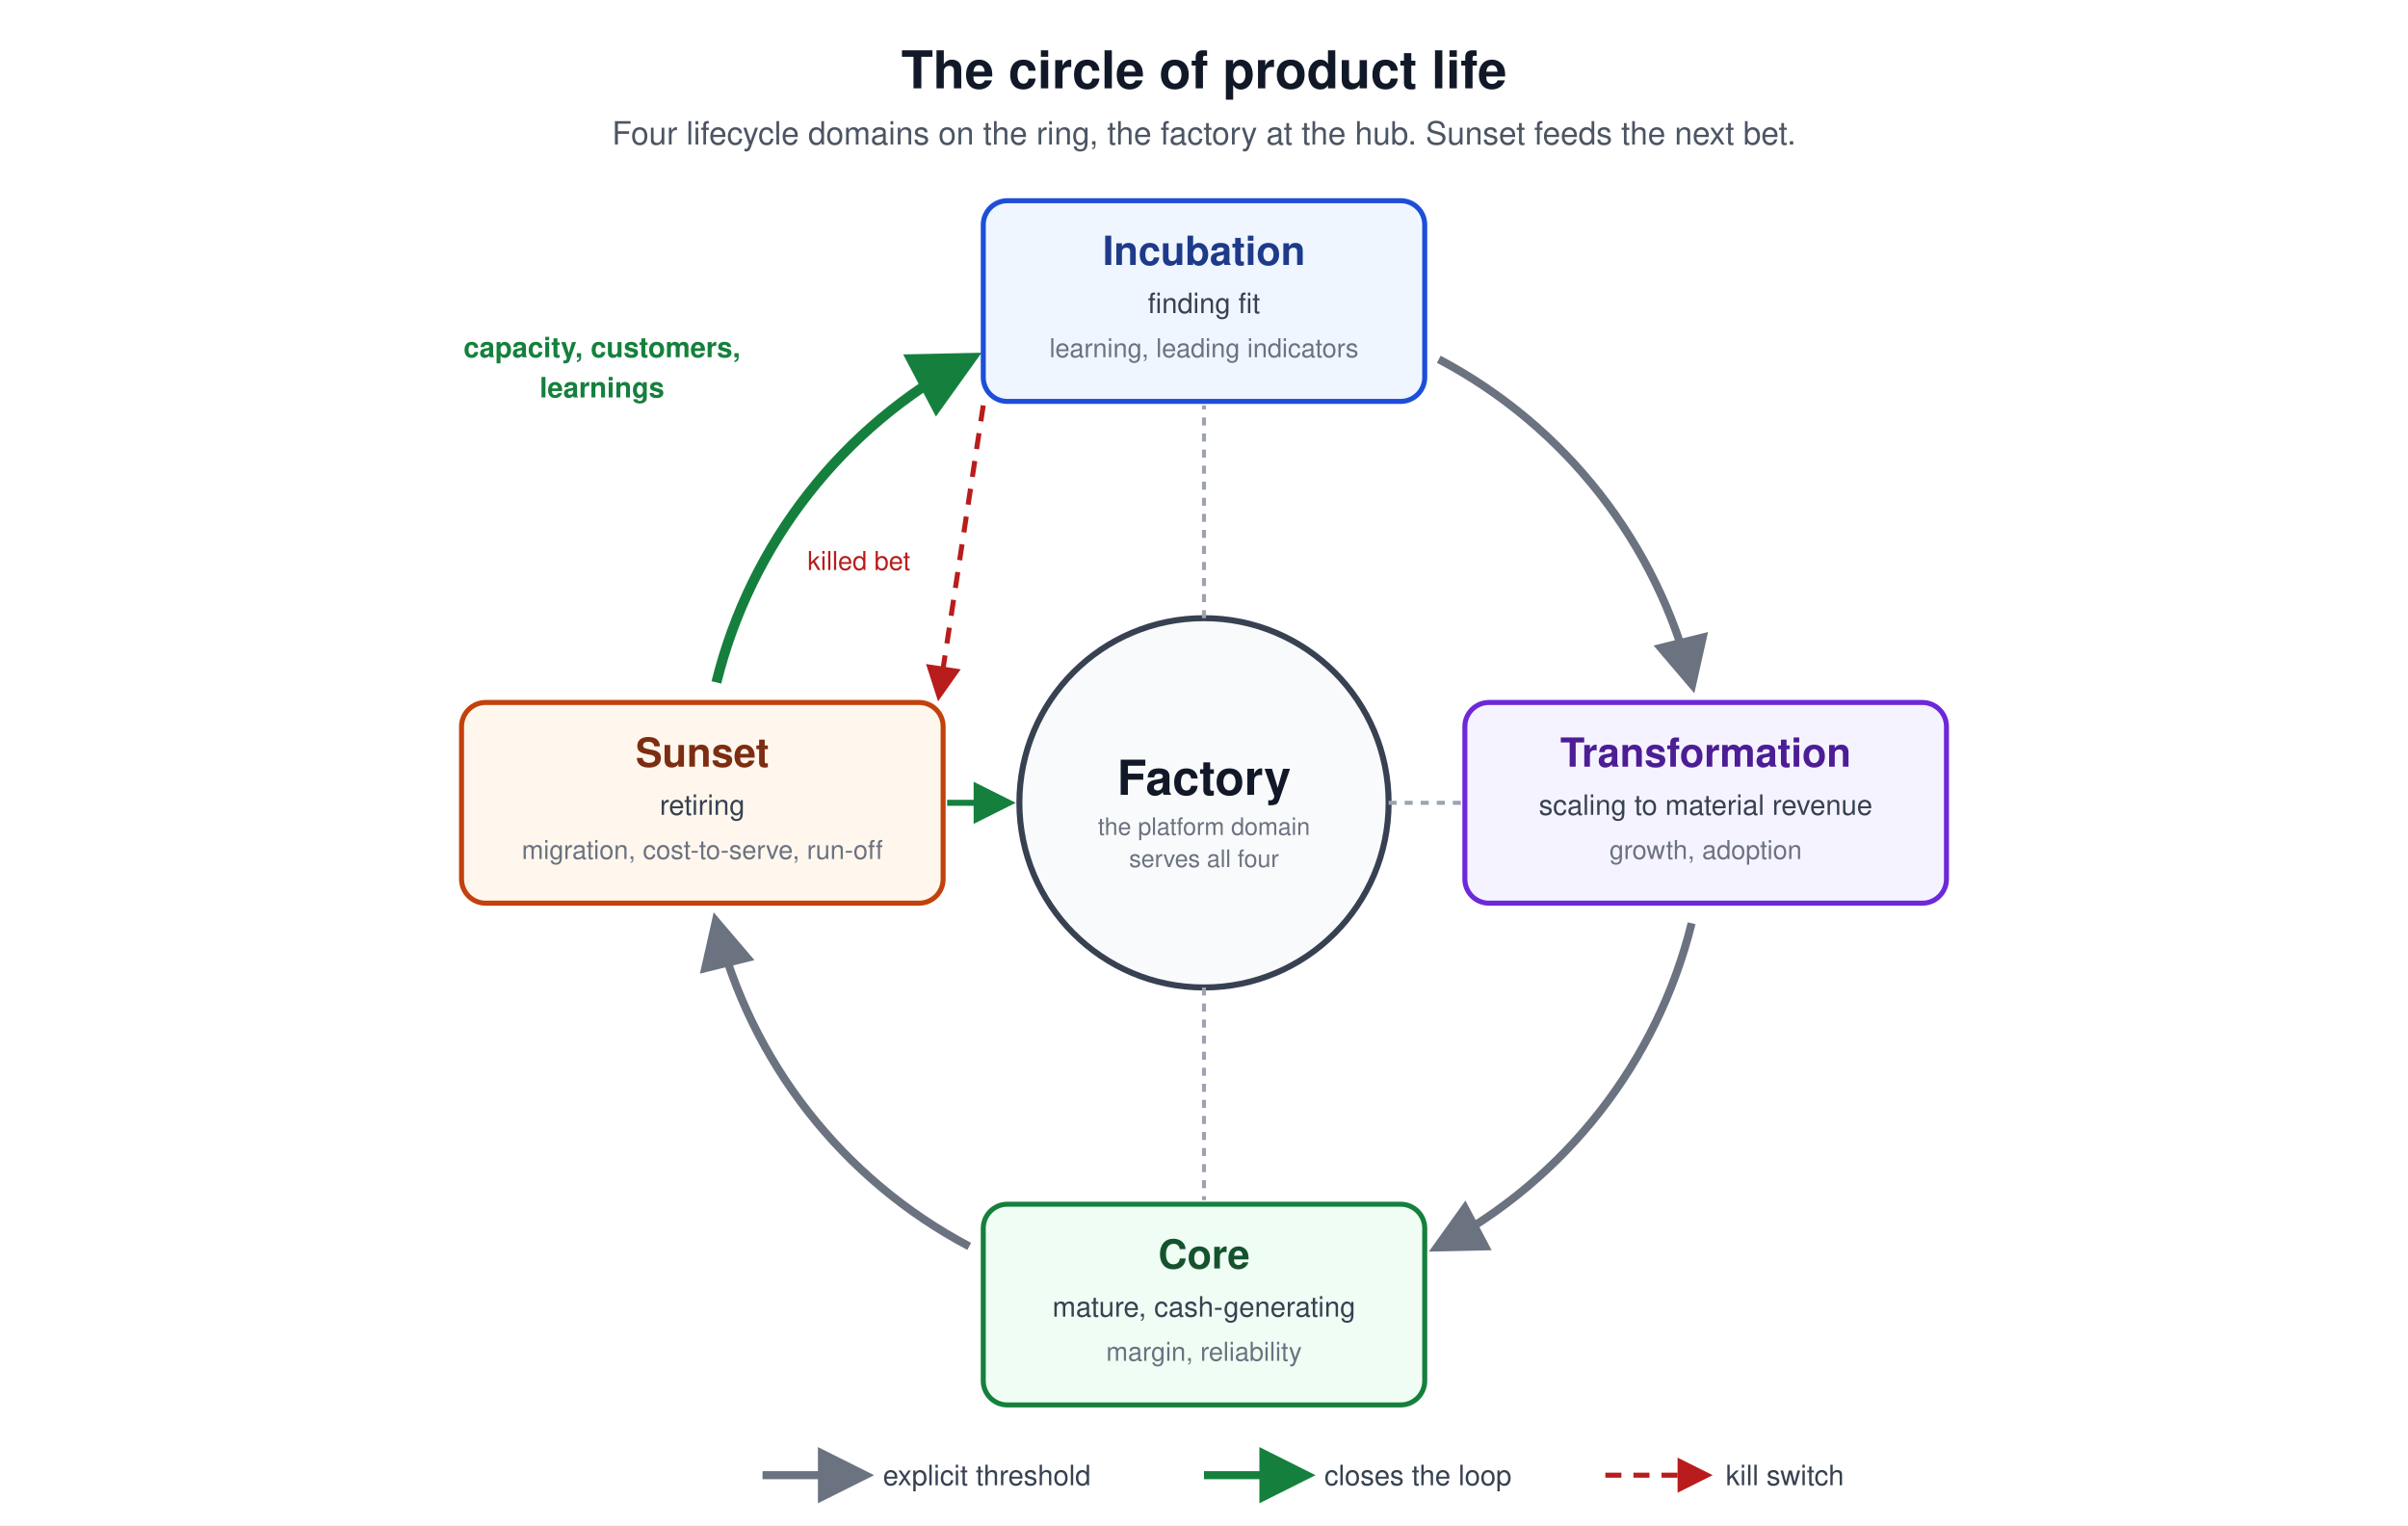
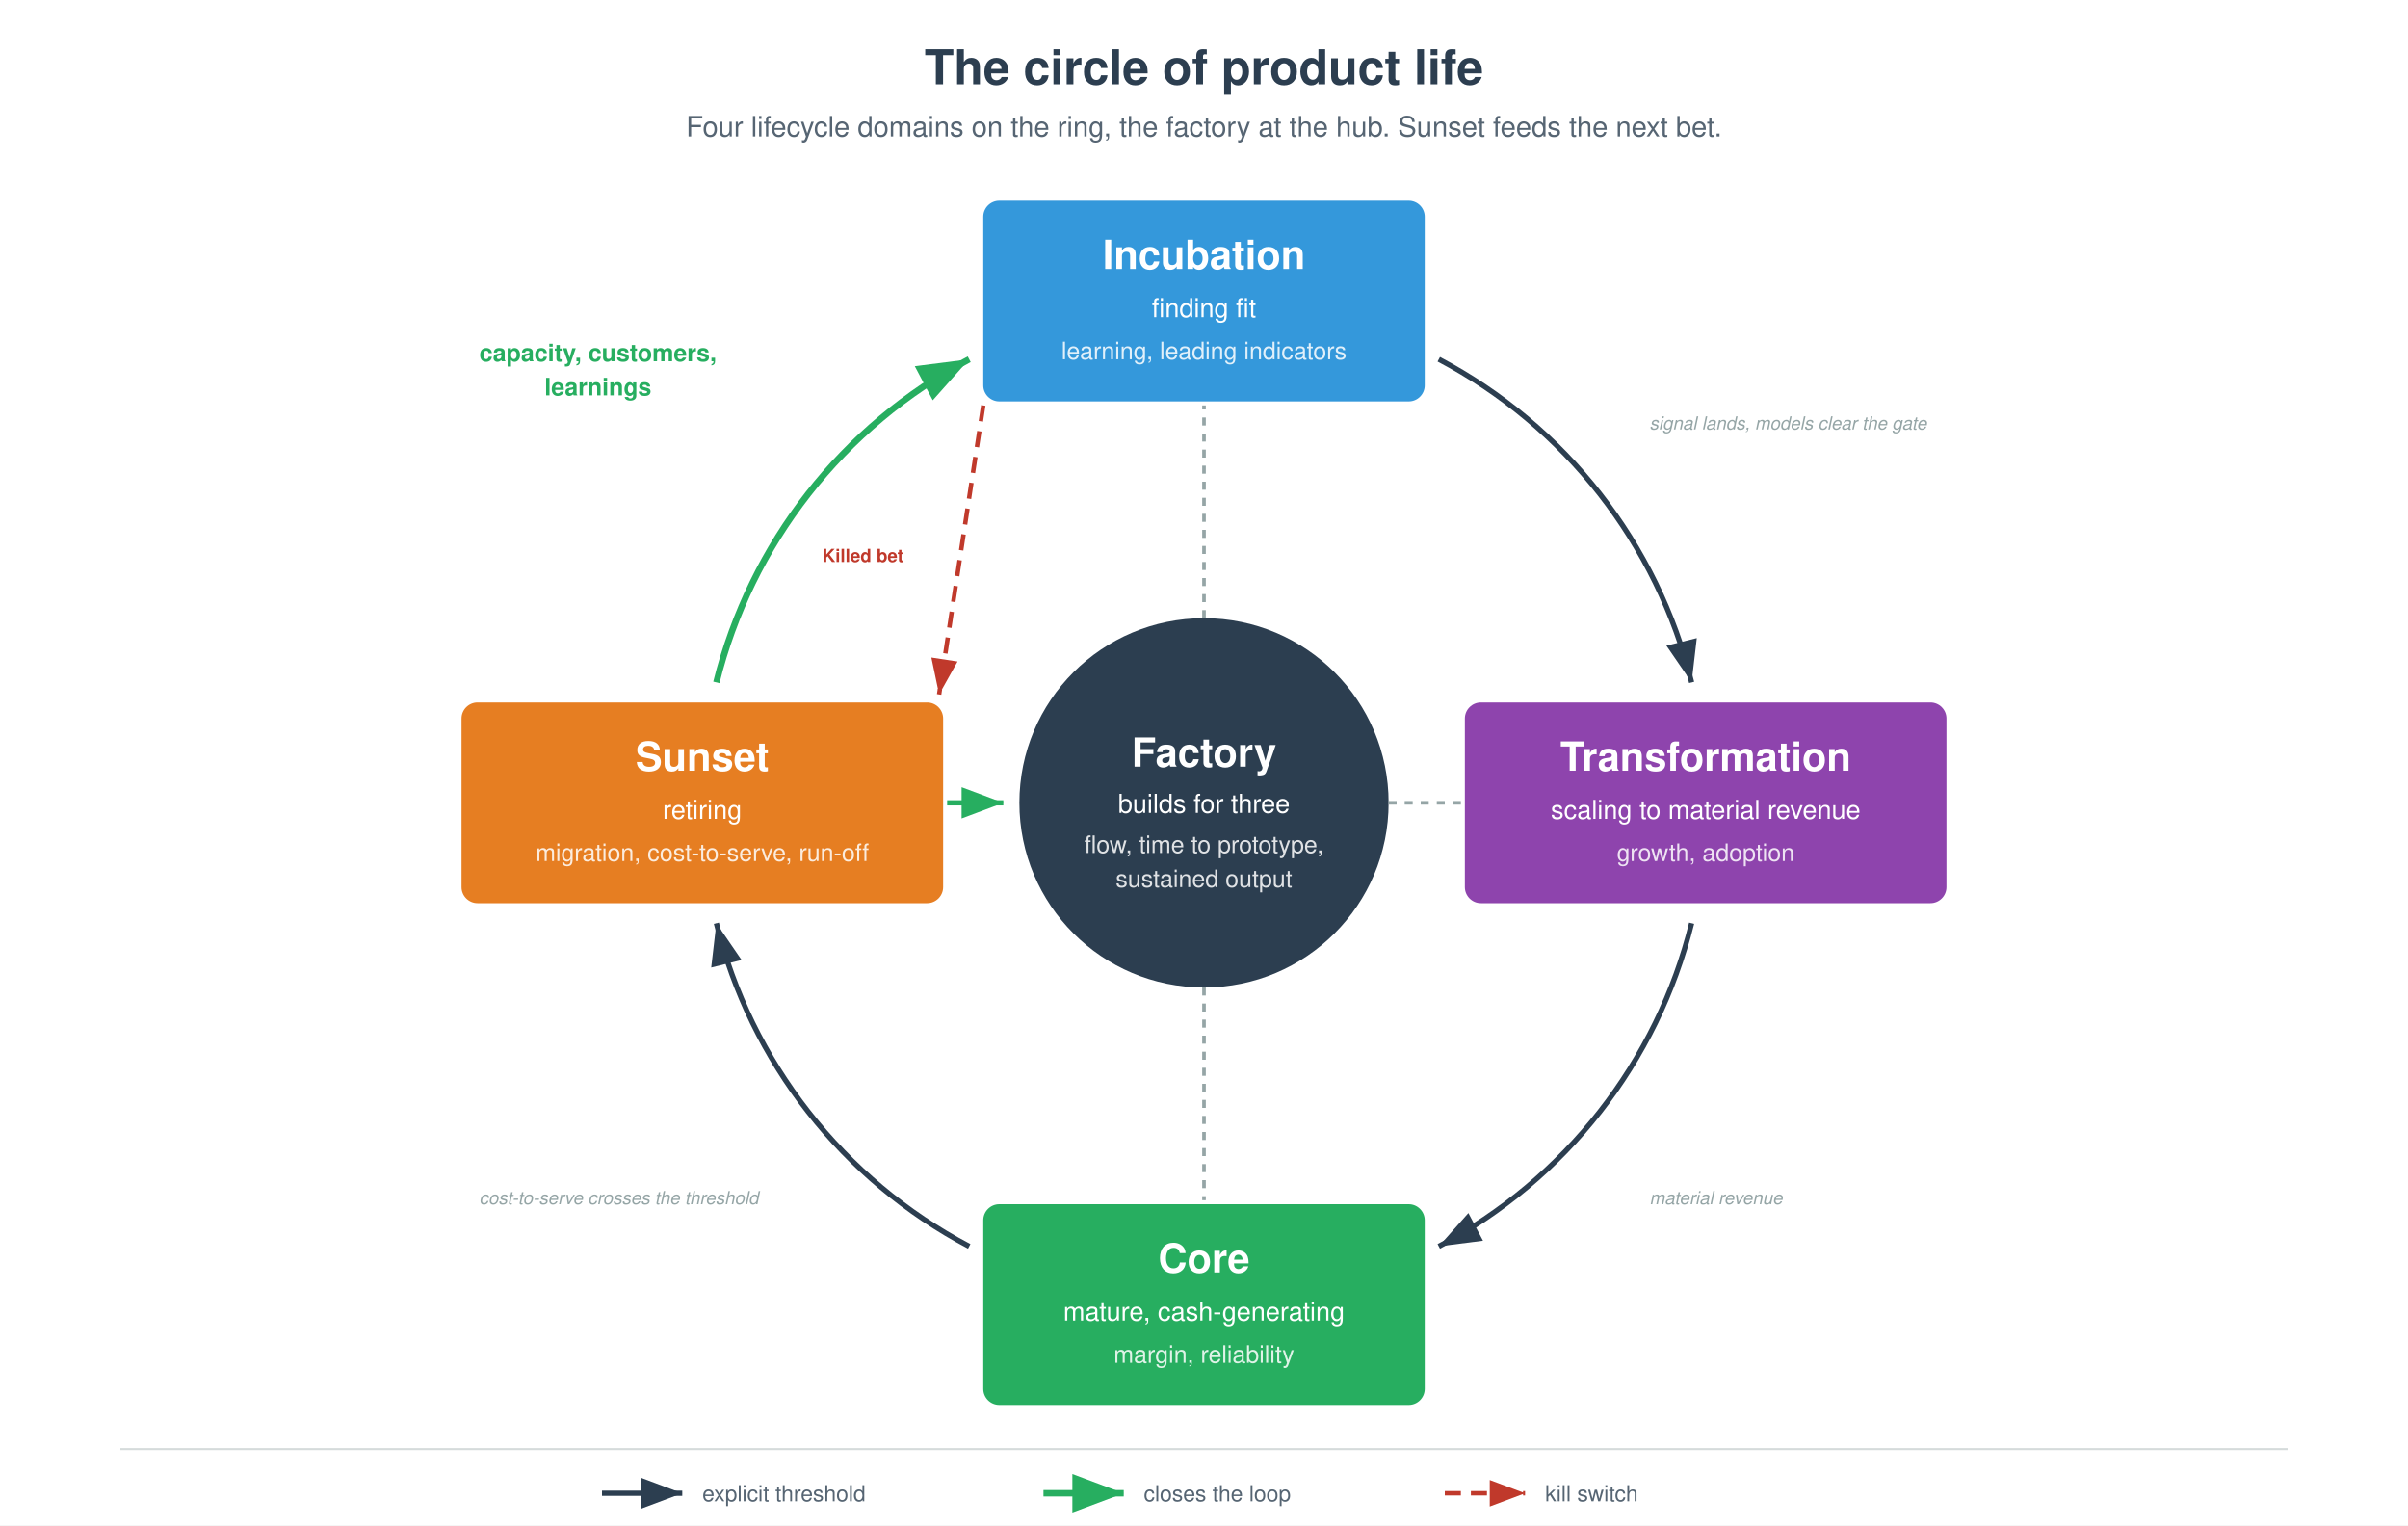
- <svg xmlns="http://www.w3.org/2000/svg" width="1200" height="760" viewBox="0 0 1200 760" font-family="Segoe UI, Helvetica, Arial, sans-serif">
+ <svg xmlns="http://www.w3.org/2000/svg" width="1200" height="760" viewBox="0 0 1200 760" font-family="'Segoe UI', system-ui, -apple-system, Helvetica, Arial, sans-serif">
  <defs>
-     <marker id="ar" viewBox="0 0 10 10" refX="8" refY="5" markerWidth="7" markerHeight="7" orient="auto">
-       <path d="M0 0 L10 5 L0 10 Z" fill="#6b7280" />
+     <marker id="arr" markerWidth="8" markerHeight="6" refX="8" refY="3" orient="auto-start-reverse">
+       <path d="M0,0 L8,3 L0,6" fill="#2c3e50" />
    </marker>
-     <marker id="arG" viewBox="0 0 10 10" refX="8" refY="5" markerWidth="7" markerHeight="7" orient="auto">
-       <path d="M0 0 L10 5 L0 10 Z" fill="#15803d" />
+     <marker id="arr-green" markerWidth="8" markerHeight="6" refX="8" refY="3" orient="auto-start-reverse">
+       <path d="M0,0 L8,3 L0,6" fill="#27ae60" />
    </marker>
-     <marker id="arR" viewBox="0 0 10 10" refX="8" refY="5" markerWidth="7" markerHeight="7" orient="auto">
-       <path d="M0 0 L10 5 L0 10 Z" fill="#b91c1c" />
+     <marker id="arr-red" markerWidth="8" markerHeight="6" refX="8" refY="3" orient="auto-start-reverse">
+       <path d="M0,0 L8,3 L0,6" fill="#c0392b" />
    </marker>
  </defs>
  <rect width="1200" height="760" fill="#ffffff" />
-   <text x="600" y="44" text-anchor="middle" font-size="26" font-weight="700" fill="#111827">The circle of product life</text>
-   <text x="600" y="72" text-anchor="middle" font-size="16" fill="#4b5563">Four lifecycle domains on the ring, the factory at the hub. Sunset feeds the next bet.</text>
-   <path d="M 717 179 A 250 250 0 0 1 843 340" fill="none" stroke="#6b7280" stroke-width="4" marker-end="url(#ar)" />
-   <path d="M 843 460 A 250 250 0 0 1 717 621" fill="none" stroke="#6b7280" stroke-width="4" marker-end="url(#ar)" />
-   <path d="M 483 621 A 250 250 0 0 1 357 460" fill="none" stroke="#6b7280" stroke-width="4" marker-end="url(#ar)" />
-   <path d="M 357 340 A 250 250 0 0 1 483 179" fill="none" stroke="#15803d" stroke-width="5" marker-end="url(#arG)" />
-   <text x="300" y="178" text-anchor="middle" font-size="14" font-weight="700" fill="#15803d">capacity, customers,</text>
-   <text x="300" y="198" text-anchor="middle" font-size="14" font-weight="700" fill="#15803d">learnings</text>
-   <path d="M 490 202 L 468 346" fill="none" stroke="#b91c1c" stroke-width="2.5" stroke-dasharray="8 6" marker-end="url(#arR)" />
-   <text x="428" y="284" text-anchor="middle" font-size="13" fill="#b91c1c">killed bet</text>
-   <rect x="490" y="100" width="220" height="100" rx="12" fill="#eff6ff" stroke="#1d4ed8" stroke-width="2.5" />
-   <text x="600" y="132" text-anchor="middle" font-size="20" font-weight="700" fill="#1e3a8a">Incubation</text>
-   <text x="600" y="156" text-anchor="middle" font-size="14" fill="#374151">finding fit</text>
-   <text x="600" y="178" text-anchor="middle" font-size="13" fill="#6b7280">learning, leading indicators</text>
-   <rect x="730" y="350" width="240" height="100" rx="12" fill="#f5f3ff" stroke="#6d28d9" stroke-width="2.5" />
-   <text x="850" y="382" text-anchor="middle" font-size="20" font-weight="700" fill="#4c1d95">Transformation</text>
-   <text x="850" y="406" text-anchor="middle" font-size="14" fill="#374151">scaling to material revenue</text>
-   <text x="850" y="428" text-anchor="middle" font-size="13" fill="#6b7280">growth, adoption</text>
-   <rect x="490" y="600" width="220" height="100" rx="12" fill="#f0fdf4" stroke="#15803d" stroke-width="2.5" />
-   <text x="600" y="632" text-anchor="middle" font-size="20" font-weight="700" fill="#14532d">Core</text>
-   <text x="600" y="656" text-anchor="middle" font-size="14" fill="#374151">mature, cash-generating</text>
-   <text x="600" y="678" text-anchor="middle" font-size="13" fill="#6b7280">margin, reliability</text>
-   <rect x="230" y="350" width="240" height="100" rx="12" fill="#fff7ed" stroke="#c2410c" stroke-width="2.5" />
-   <text x="350" y="382" text-anchor="middle" font-size="20" font-weight="700" fill="#7c2d12">Sunset</text>
-   <text x="350" y="406" text-anchor="middle" font-size="14" fill="#374151">retiring</text>
-   <text x="350" y="428" text-anchor="middle" font-size="13" fill="#6b7280">migration, cost-to-serve, run-off</text>
-   <circle cx="600" cy="400" r="92" fill="#f9fafb" stroke="#374151" stroke-width="3" />
-   <text x="600" y="396" text-anchor="middle" font-size="24" font-weight="700" fill="#111827">Factory</text>
-   <text x="600" y="416" text-anchor="middle" font-size="12" fill="#6b7280">the platform domain</text>
-   <text x="600" y="432" text-anchor="middle" font-size="12" fill="#6b7280">serves all four</text>
-   <line x1="600" y1="308" x2="600" y2="202" stroke="#9ca3af" stroke-width="2" stroke-dasharray="4 4" />
-   <line x1="692" y1="400" x2="728" y2="400" stroke="#9ca3af" stroke-width="2" stroke-dasharray="4 4" />
-   <line x1="600" y1="492" x2="600" y2="598" stroke="#9ca3af" stroke-width="2" stroke-dasharray="4 4" />
-   <line x1="472" y1="400" x2="502" y2="400" stroke="#15803d" stroke-width="3" marker-end="url(#arG)" />
-   <line x1="380" y1="735" x2="430" y2="735" stroke="#6b7280" stroke-width="4" marker-end="url(#ar)" />
-   <text x="440" y="740" font-size="14" fill="#374151">explicit threshold</text>
-   <line x1="600" y1="735" x2="650" y2="735" stroke="#15803d" stroke-width="4" marker-end="url(#arG)" />
-   <text x="660" y="740" font-size="14" fill="#374151">closes the loop</text>
-   <line x1="800" y1="735" x2="850" y2="735" stroke="#b91c1c" stroke-width="2.5" stroke-dasharray="8 6" marker-end="url(#arR)" />
-   <text x="860" y="740" font-size="14" fill="#374151">kill switch</text>
+   <text x="600" y="42" text-anchor="middle" font-size="24" font-weight="700" fill="#2c3e50">The circle of product life</text>
+   <text x="600" y="68" text-anchor="middle" font-size="14" fill="#566573">Four lifecycle domains on the ring, the factory at the hub. Sunset feeds the next bet.</text>
+   <path d="M 717 179 A 250 250 0 0 1 843 340" fill="none" stroke="#2c3e50" stroke-width="2.6" marker-end="url(#arr)" />
+   <path d="M 843 460 A 250 250 0 0 1 717 621" fill="none" stroke="#2c3e50" stroke-width="2.6" marker-end="url(#arr)" />
+   <path d="M 483 621 A 250 250 0 0 1 357 460" fill="none" stroke="#2c3e50" stroke-width="2.6" marker-end="url(#arr)" />
+   <path d="M 357 340 A 250 250 0 0 1 483 179" fill="none" stroke="#27ae60" stroke-width="3.2" marker-end="url(#arr-green)" />
+   <text x="298" y="180" text-anchor="middle" font-size="12" font-weight="600" fill="#27ae60">capacity, customers,</text>
+   <text x="298" y="197" text-anchor="middle" font-size="12" font-weight="600" fill="#27ae60">learnings</text>
+   <text x="822" y="214" text-anchor="start" font-size="9" fill="#95a5a6" font-style="italic">signal lands, models clear the gate</text>
+   <text x="822" y="600" text-anchor="start" font-size="9" fill="#95a5a6" font-style="italic">material revenue</text>
+   <text x="378" y="600" text-anchor="end" font-size="9" fill="#95a5a6" font-style="italic">cost-to-serve crosses the threshold</text>
+   <path d="M 490 202 L 468 346" fill="none" stroke="#c0392b" stroke-width="2.2" stroke-dasharray="8 5" marker-end="url(#arr-red)" />
+   <text x="430" y="280" text-anchor="middle" font-size="9" font-weight="600" fill="#c0392b">Killed bet</text>
+   <rect x="490" y="100" width="220" height="100" rx="8" fill="#3498db" />
+   <text x="600" y="134" text-anchor="middle" font-size="20" font-weight="600" fill="#fff">Incubation</text>
+   <text x="600" y="158" text-anchor="middle" font-size="13" font-weight="500" fill="#fff">finding fit</text>
+   <text x="600" y="179" text-anchor="middle" font-size="12" fill="#fff" opacity="0.85">learning, leading indicators</text>
+   <rect x="730" y="350" width="240" height="100" rx="8" fill="#8e44ad" />
+   <text x="850" y="384" text-anchor="middle" font-size="20" font-weight="600" fill="#fff">Transformation</text>
+   <text x="850" y="408" text-anchor="middle" font-size="13" font-weight="500" fill="#fff">scaling to material revenue</text>
+   <text x="850" y="429" text-anchor="middle" font-size="12" fill="#fff" opacity="0.85">growth, adoption</text>
+   <rect x="490" y="600" width="220" height="100" rx="8" fill="#27ae60" />
+   <text x="600" y="634" text-anchor="middle" font-size="20" font-weight="600" fill="#fff">Core</text>
+   <text x="600" y="658" text-anchor="middle" font-size="13" font-weight="500" fill="#fff">mature, cash-generating</text>
+   <text x="600" y="679" text-anchor="middle" font-size="12" fill="#fff" opacity="0.85">margin, reliability</text>
+   <rect x="230" y="350" width="240" height="100" rx="8" fill="#e67e22" />
+   <text x="350" y="384" text-anchor="middle" font-size="20" font-weight="600" fill="#fff">Sunset</text>
+   <text x="350" y="408" text-anchor="middle" font-size="13" font-weight="500" fill="#fff">retiring</text>
+   <text x="350" y="429" text-anchor="middle" font-size="12" fill="#fff" opacity="0.85">migration, cost-to-serve, run-off</text>
+   <circle cx="600" cy="400" r="92" fill="#2c3e50" />
+   <text x="600" y="382" text-anchor="middle" font-size="20" font-weight="600" fill="#fff">Factory</text>
+   <text x="600" y="405" text-anchor="middle" font-size="13" font-weight="500" fill="#fff">builds for three</text>
+   <text x="600" y="425" text-anchor="middle" font-size="12" fill="#fff" opacity="0.85">flow, time to prototype,</text>
+   <text x="600" y="442" text-anchor="middle" font-size="12" fill="#fff" opacity="0.85">sustained output</text>
+   <line x1="600" y1="308" x2="600" y2="202" stroke="#95a5a6" stroke-width="1.8" stroke-dasharray="4 4" />
+   <line x1="692" y1="400" x2="728" y2="400" stroke="#95a5a6" stroke-width="1.8" stroke-dasharray="4 4" />
+   <line x1="600" y1="492" x2="600" y2="598" stroke="#95a5a6" stroke-width="1.8" stroke-dasharray="4 4" />
+   <line x1="472" y1="400" x2="500" y2="400" stroke="#27ae60" stroke-width="2.6" marker-end="url(#arr-green)" />
+   <line x1="60" y1="722" x2="1140" y2="722" stroke="#d5dbdb" stroke-width="1" />
+   <line x1="300" y1="744" x2="340" y2="744" stroke="#2c3e50" stroke-width="2.6" marker-end="url(#arr)" />
+   <text x="350" y="748" font-size="11" fill="#566573">explicit threshold</text>
+   <line x1="520" y1="744" x2="560" y2="744" stroke="#27ae60" stroke-width="3.2" marker-end="url(#arr-green)" />
+   <text x="570" y="748" font-size="11" fill="#566573">closes the loop</text>
+   <line x1="720" y1="744" x2="760" y2="744" stroke="#c0392b" stroke-width="2.2" stroke-dasharray="8 5" marker-end="url(#arr-red)" />
+   <text x="770" y="748" font-size="11" fill="#566573">kill switch</text>
</svg>
